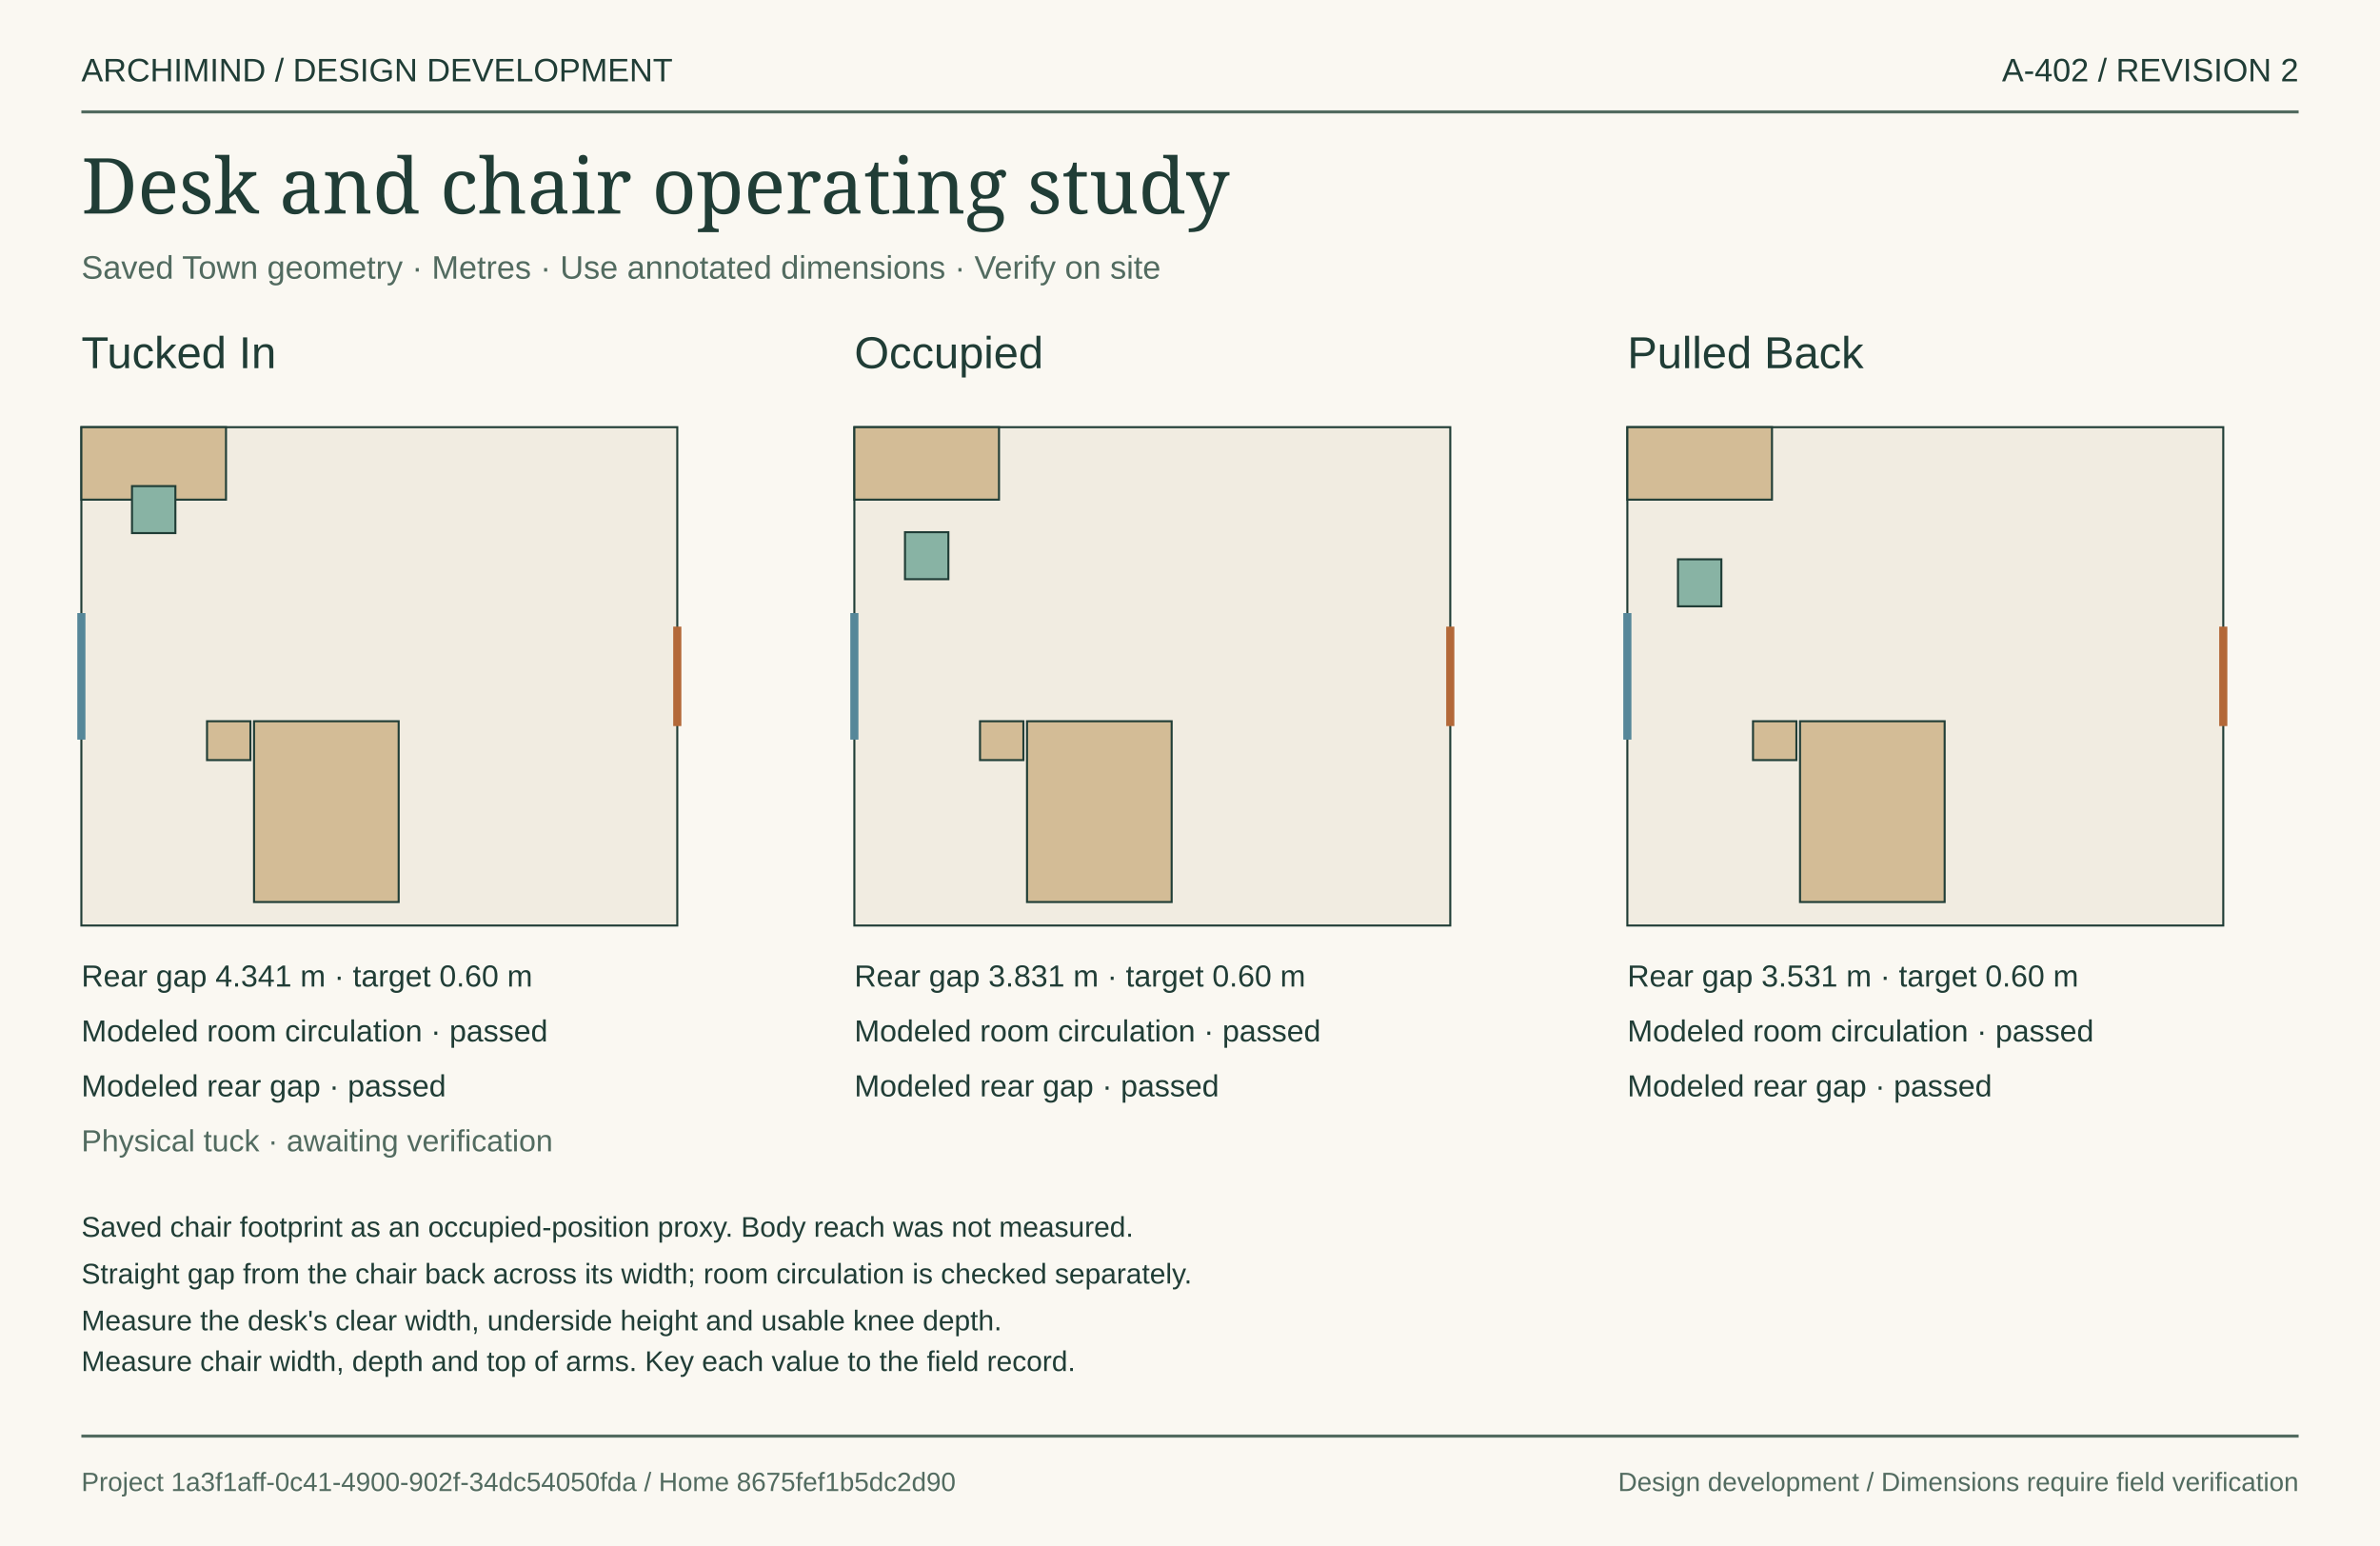
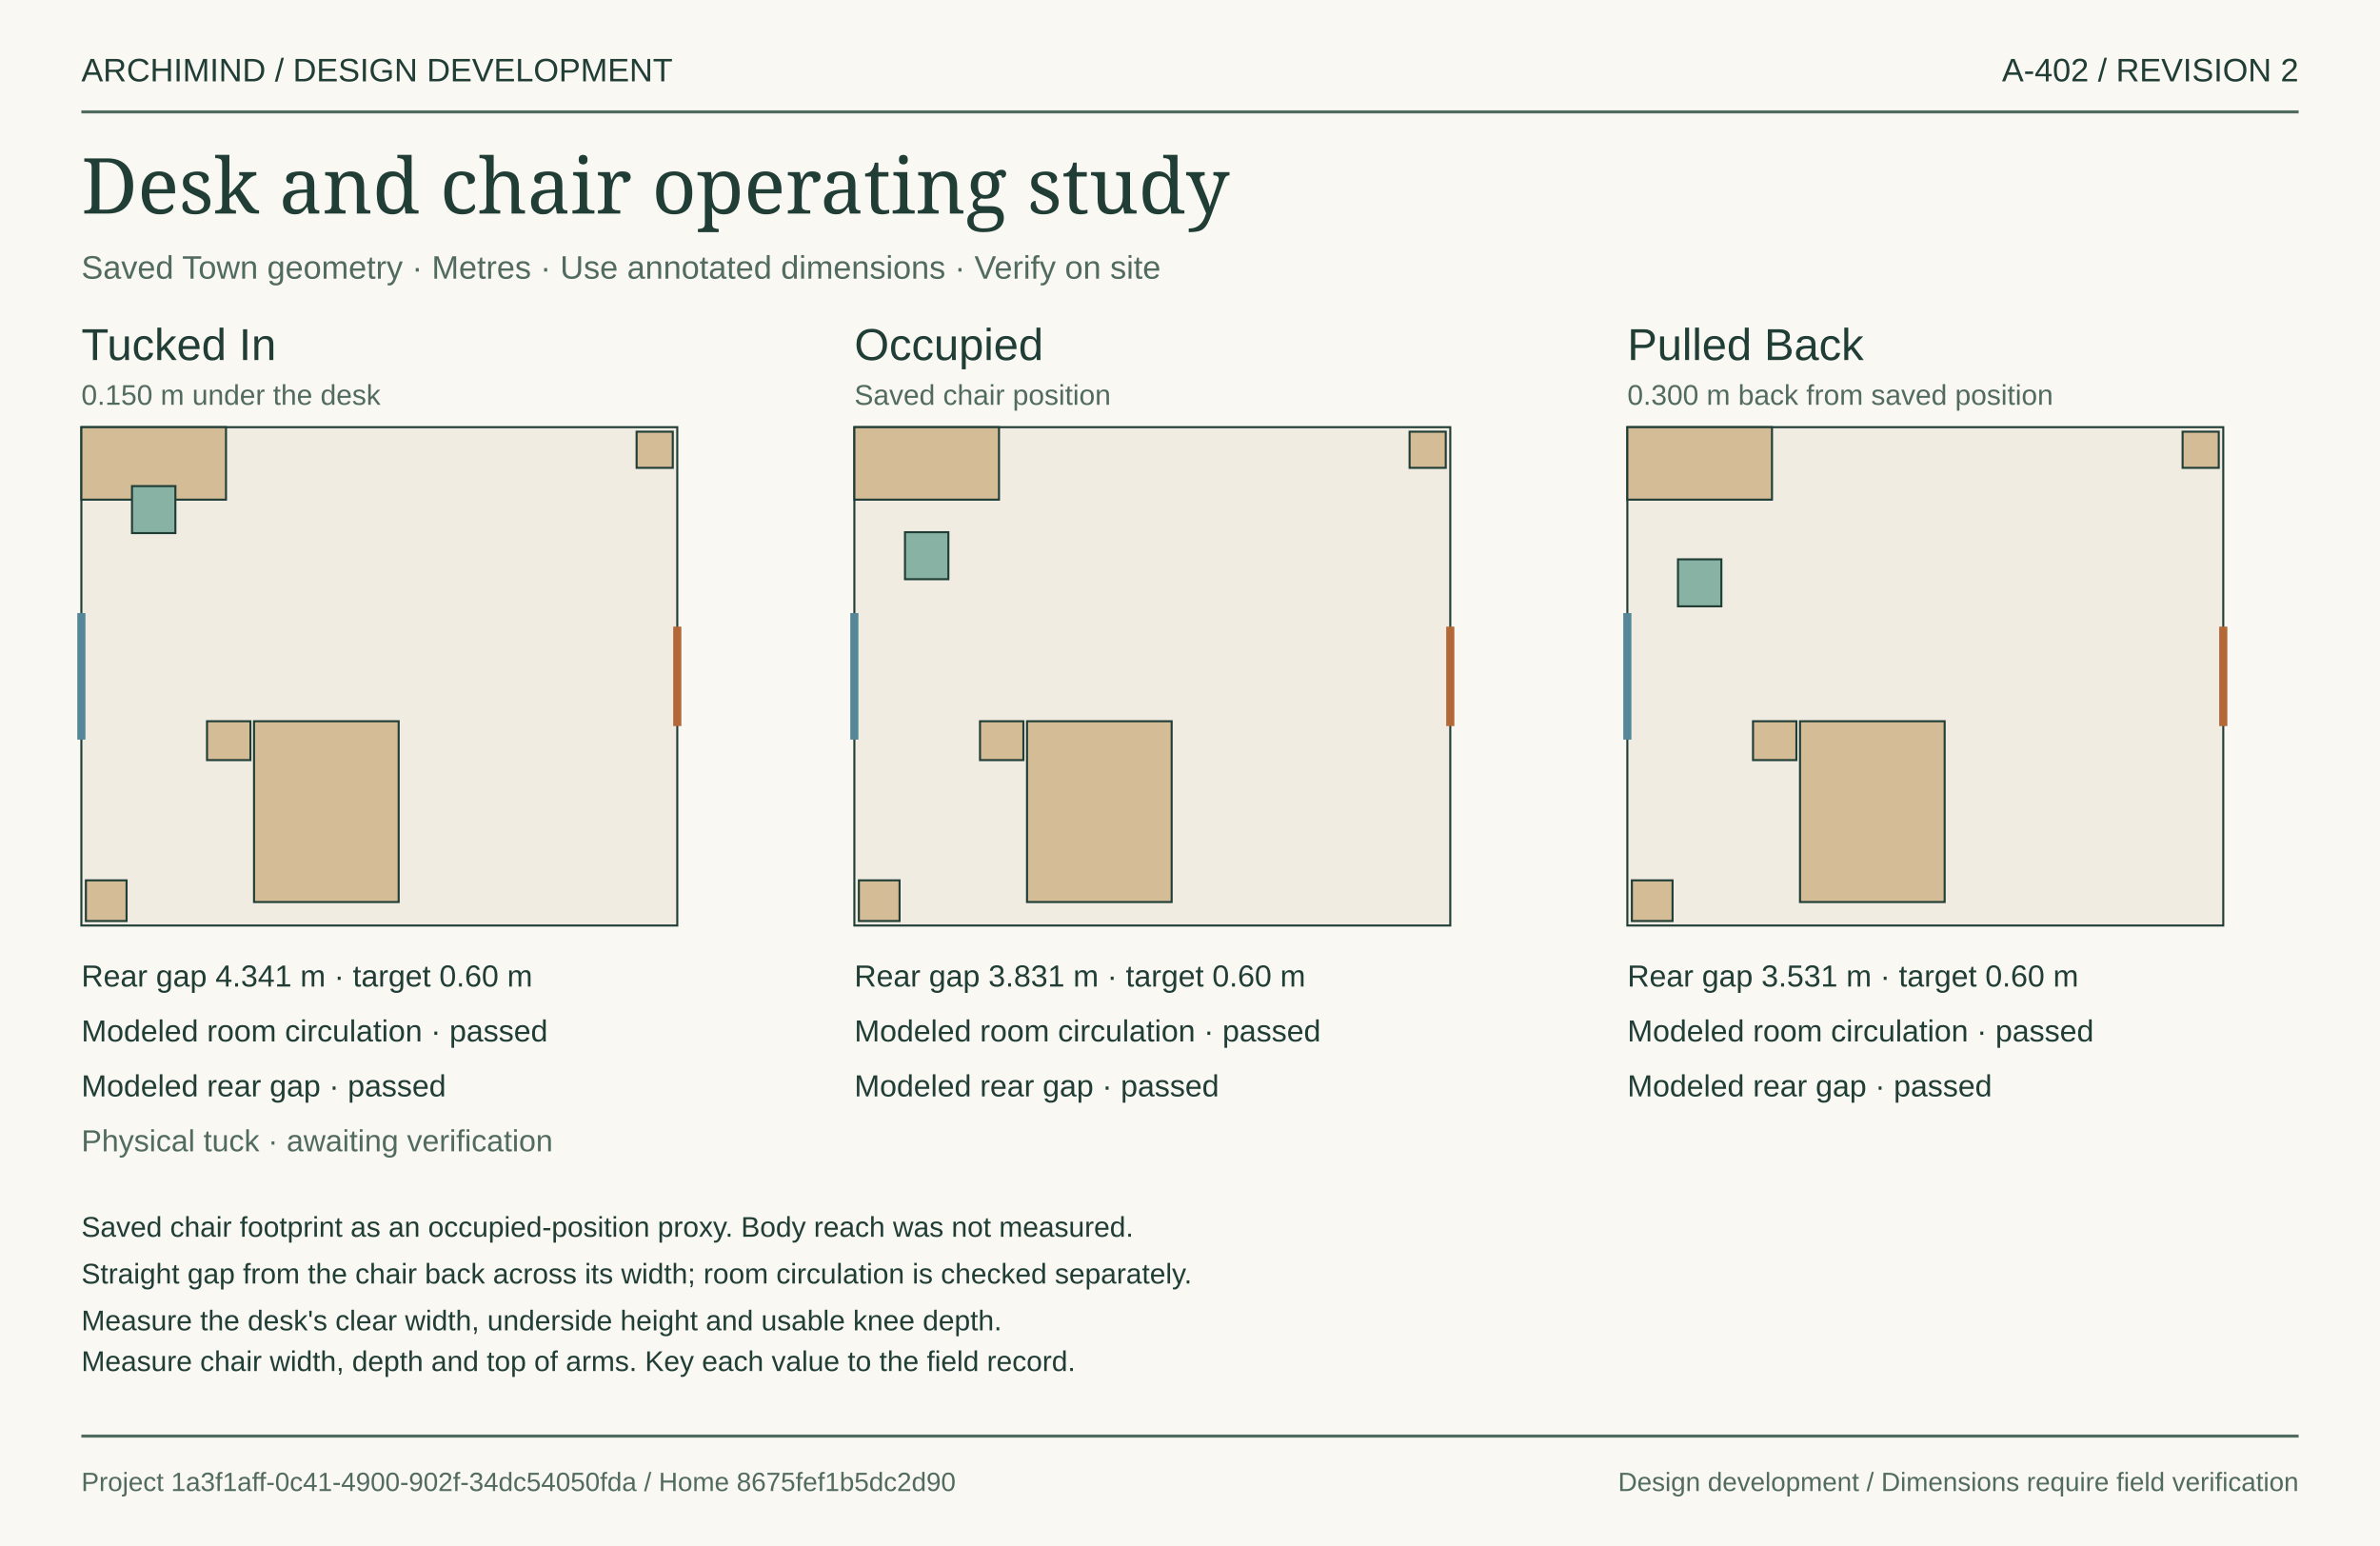
<svg xmlns="http://www.w3.org/2000/svg" viewBox="0 0 1170 760" width="420mm" height="272.821mm" font-family="Arial, sans-serif" role="img" aria-label="Desk and chair operating study">
  <rect x="0" y="0" width="1170" height="760" fill="#faf8f2" stroke="none" />
  <text x="40" y="40" fill="#203d36" font-size="16" text-anchor="start">ARCHIMIND  /  DESIGN DEVELOPMENT</text>
  <text x="1130" y="40" fill="#203d36" font-size="16" text-anchor="end">A-402   /   REVISION 2</text>
  <line x1="40" y1="55" x2="1130" y2="55" stroke="#526b60" stroke-width="1.5" />
  <text x="40" y="105" fill="#203d36" font-size="38" text-anchor="start" font-family="Georgia, serif">Desk and chair operating study</text>
  <text x="40" y="137" fill="#526b60" font-size="16" text-anchor="start">Saved Town geometry  ·  Metres  ·  Use annotated dimensions  ·  Verify on site</text>
  <line x1="40" y1="706" x2="1130" y2="706" stroke="#526b60" stroke-width="1.5" />
  <text x="40" y="733" fill="#526b60" font-size="13" text-anchor="start">Project 1a3f1aff-0c41-4900-902f-34dc54050fda   /   Home 8675fef1b5dc2d90</text>
  <text x="1130" y="733" fill="#526b60" font-size="13" text-anchor="end">Design development  /  Dimensions require field verification</text>
-   <text x="40" y="181" fill="#203d36" font-size="22" text-anchor="start">Tucked In</text>
+   <text x="40" y="177" fill="#203d36" font-size="22" text-anchor="start">Tucked In</text>
+   <text x="40" y="199" fill="#526b60" font-size="14" text-anchor="start">0.150 m under the desk</text>
  <rect x="40" y="210.0" width="292.951" height="245.0" fill="#f1ece1" stroke="#203d36" />
  <line x1="332.951" y1="356.942" x2="332.951" y2="308.058" stroke="#b36838" stroke-width="4" />
  <line x1="40" y1="363.608" x2="40" y2="301.392" stroke="#568799" stroke-width="4" />
  <rect x="40.0" y="210.0" width="71.105" height="35.636" fill="#d3bc96" stroke="#203d36" data-object="belaya" />
  <rect x="124.881" y="354.565" width="71.105" height="88.881" fill="#d3bc96" stroke="#203d36" data-object="queen-bed" />
  <rect x="101.772" y="354.565" width="21.331" height="19.109" fill="#d3bc96" stroke="#203d36" data-object="bedside-lamp" />
+   <rect x="42.222" y="432.78" width="19.998" height="19.998" fill="#d3bc96" stroke="#203d36" data-object="decor:plant" />
+   <rect x="312.953" y="212.222" width="17.776" height="17.776" fill="#d3bc96" stroke="#203d36" data-object="decor:floor_lamp" />
  <rect x="64.887" y="238.97" width="21.331" height="23.109" fill="#88b3a4" stroke="#203d36" data-object="desk-chair" />
  <text x="40" y="485" fill="#203d36" font-size="15" text-anchor="start">Rear gap 4.341 m · target 0.60 m</text>
  <text x="40" y="512" fill="#203d36" font-size="15" text-anchor="start">Modeled room circulation · passed</text>
  <text x="40" y="539" fill="#203d36" font-size="15" text-anchor="start">Modeled rear gap · passed</text>
  <text x="40" y="566" fill="#526b60" font-size="15" text-anchor="start">Physical tuck · awaiting verification</text>
-   <text x="420" y="181" fill="#203d36" font-size="22" text-anchor="start">Occupied</text>
+   <text x="420" y="177" fill="#203d36" font-size="22" text-anchor="start">Occupied</text>
+   <text x="420" y="199" fill="#526b60" font-size="14" text-anchor="start">Saved chair position</text>
  <rect x="420" y="210.0" width="292.951" height="245.0" fill="#f1ece1" stroke="#203d36" />
  <line x1="712.951" y1="356.942" x2="712.951" y2="308.058" stroke="#b36838" stroke-width="4" />
  <line x1="420" y1="363.608" x2="420" y2="301.392" stroke="#568799" stroke-width="4" />
  <rect x="420.0" y="210.0" width="71.105" height="35.636" fill="#d3bc96" stroke="#203d36" data-object="belaya" />
  <rect x="504.881" y="354.565" width="71.105" height="88.881" fill="#d3bc96" stroke="#203d36" data-object="queen-bed" />
  <rect x="481.772" y="354.565" width="21.331" height="19.109" fill="#d3bc96" stroke="#203d36" data-object="bedside-lamp" />
+   <rect x="422.222" y="432.78" width="19.998" height="19.998" fill="#d3bc96" stroke="#203d36" data-object="decor:plant" />
+   <rect x="692.953" y="212.222" width="17.776" height="17.776" fill="#d3bc96" stroke="#203d36" data-object="decor:floor_lamp" />
  <rect x="444.887" y="261.634" width="21.331" height="23.109" fill="#88b3a4" stroke="#203d36" data-object="desk-chair" />
  <text x="420" y="485" fill="#203d36" font-size="15" text-anchor="start">Rear gap 3.831 m · target 0.60 m</text>
  <text x="420" y="512" fill="#203d36" font-size="15" text-anchor="start">Modeled room circulation · passed</text>
  <text x="420" y="539" fill="#203d36" font-size="15" text-anchor="start">Modeled rear gap · passed</text>
-   <text x="800" y="181" fill="#203d36" font-size="22" text-anchor="start">Pulled Back</text>
+   <text x="800" y="177" fill="#203d36" font-size="22" text-anchor="start">Pulled Back</text>
+   <text x="800" y="199" fill="#526b60" font-size="14" text-anchor="start">0.300 m back from saved position</text>
  <rect x="800" y="210.0" width="292.951" height="245.0" fill="#f1ece1" stroke="#203d36" />
  <line x1="1092.951" y1="356.942" x2="1092.951" y2="308.058" stroke="#b36838" stroke-width="4" />
  <line x1="800" y1="363.608" x2="800" y2="301.392" stroke="#568799" stroke-width="4" />
  <rect x="800.0" y="210.0" width="71.105" height="35.636" fill="#d3bc96" stroke="#203d36" data-object="belaya" />
  <rect x="884.881" y="354.565" width="71.105" height="88.881" fill="#d3bc96" stroke="#203d36" data-object="queen-bed" />
  <rect x="861.772" y="354.565" width="21.331" height="19.109" fill="#d3bc96" stroke="#203d36" data-object="bedside-lamp" />
+   <rect x="802.222" y="432.78" width="19.998" height="19.998" fill="#d3bc96" stroke="#203d36" data-object="decor:plant" />
+   <rect x="1072.953" y="212.222" width="17.776" height="17.776" fill="#d3bc96" stroke="#203d36" data-object="decor:floor_lamp" />
  <rect x="824.887" y="274.966" width="21.331" height="23.109" fill="#88b3a4" stroke="#203d36" data-object="desk-chair" />
  <text x="800" y="485" fill="#203d36" font-size="15" text-anchor="start">Rear gap 3.531 m · target 0.60 m</text>
  <text x="800" y="512" fill="#203d36" font-size="15" text-anchor="start">Modeled room circulation · passed</text>
  <text x="800" y="539" fill="#203d36" font-size="15" text-anchor="start">Modeled rear gap · passed</text>
  <text x="40" y="608" fill="#203d36" font-size="14" text-anchor="start">Saved chair footprint as an occupied-position proxy. Body reach was not measured.</text>
  <text x="40" y="631" fill="#203d36" font-size="14" text-anchor="start">Straight gap from the chair back across its width; room circulation is checked separately.</text>
  <text x="40" y="654" fill="#203d36" font-size="14" text-anchor="start">Measure the desk's clear width, underside height and usable knee depth.</text>
  <text x="40" y="674" fill="#203d36" font-size="14" text-anchor="start">Measure chair width, depth and top of arms. Key each value to the field record.</text>
</svg>
